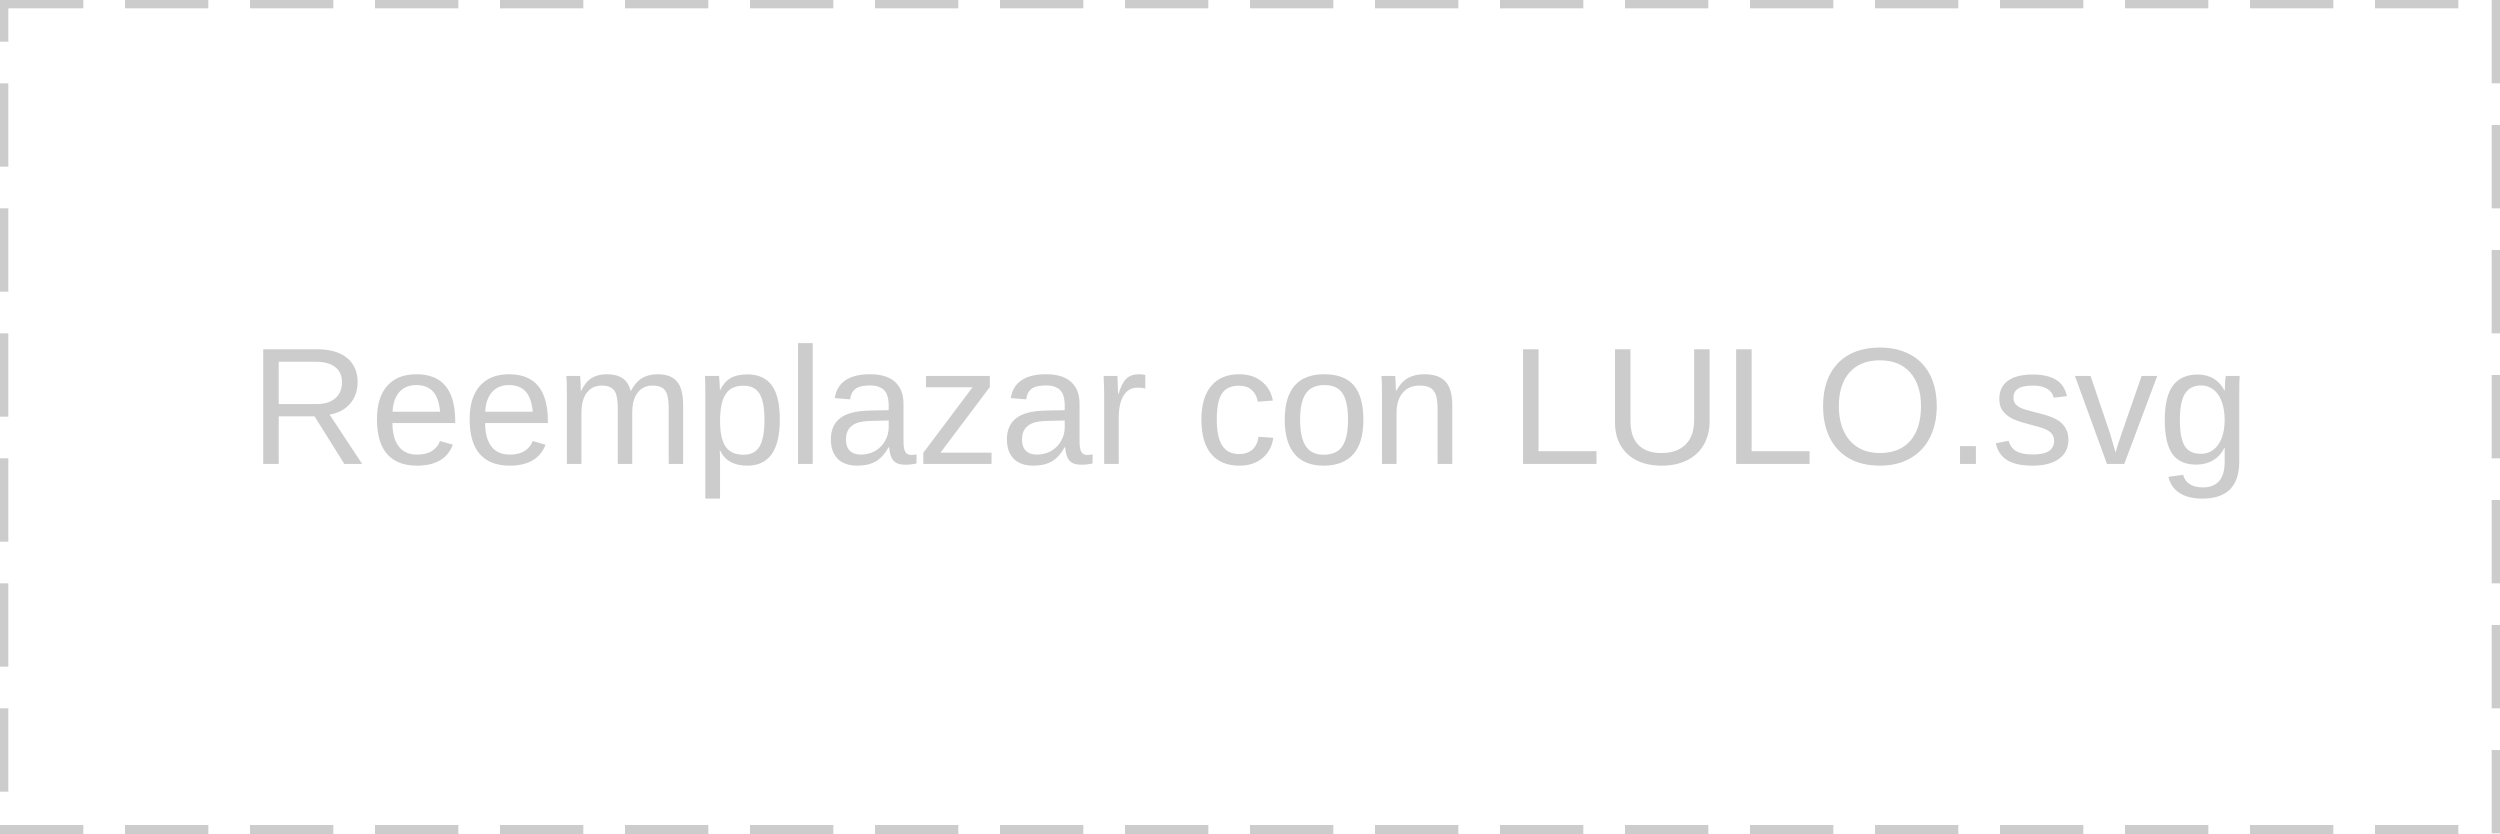
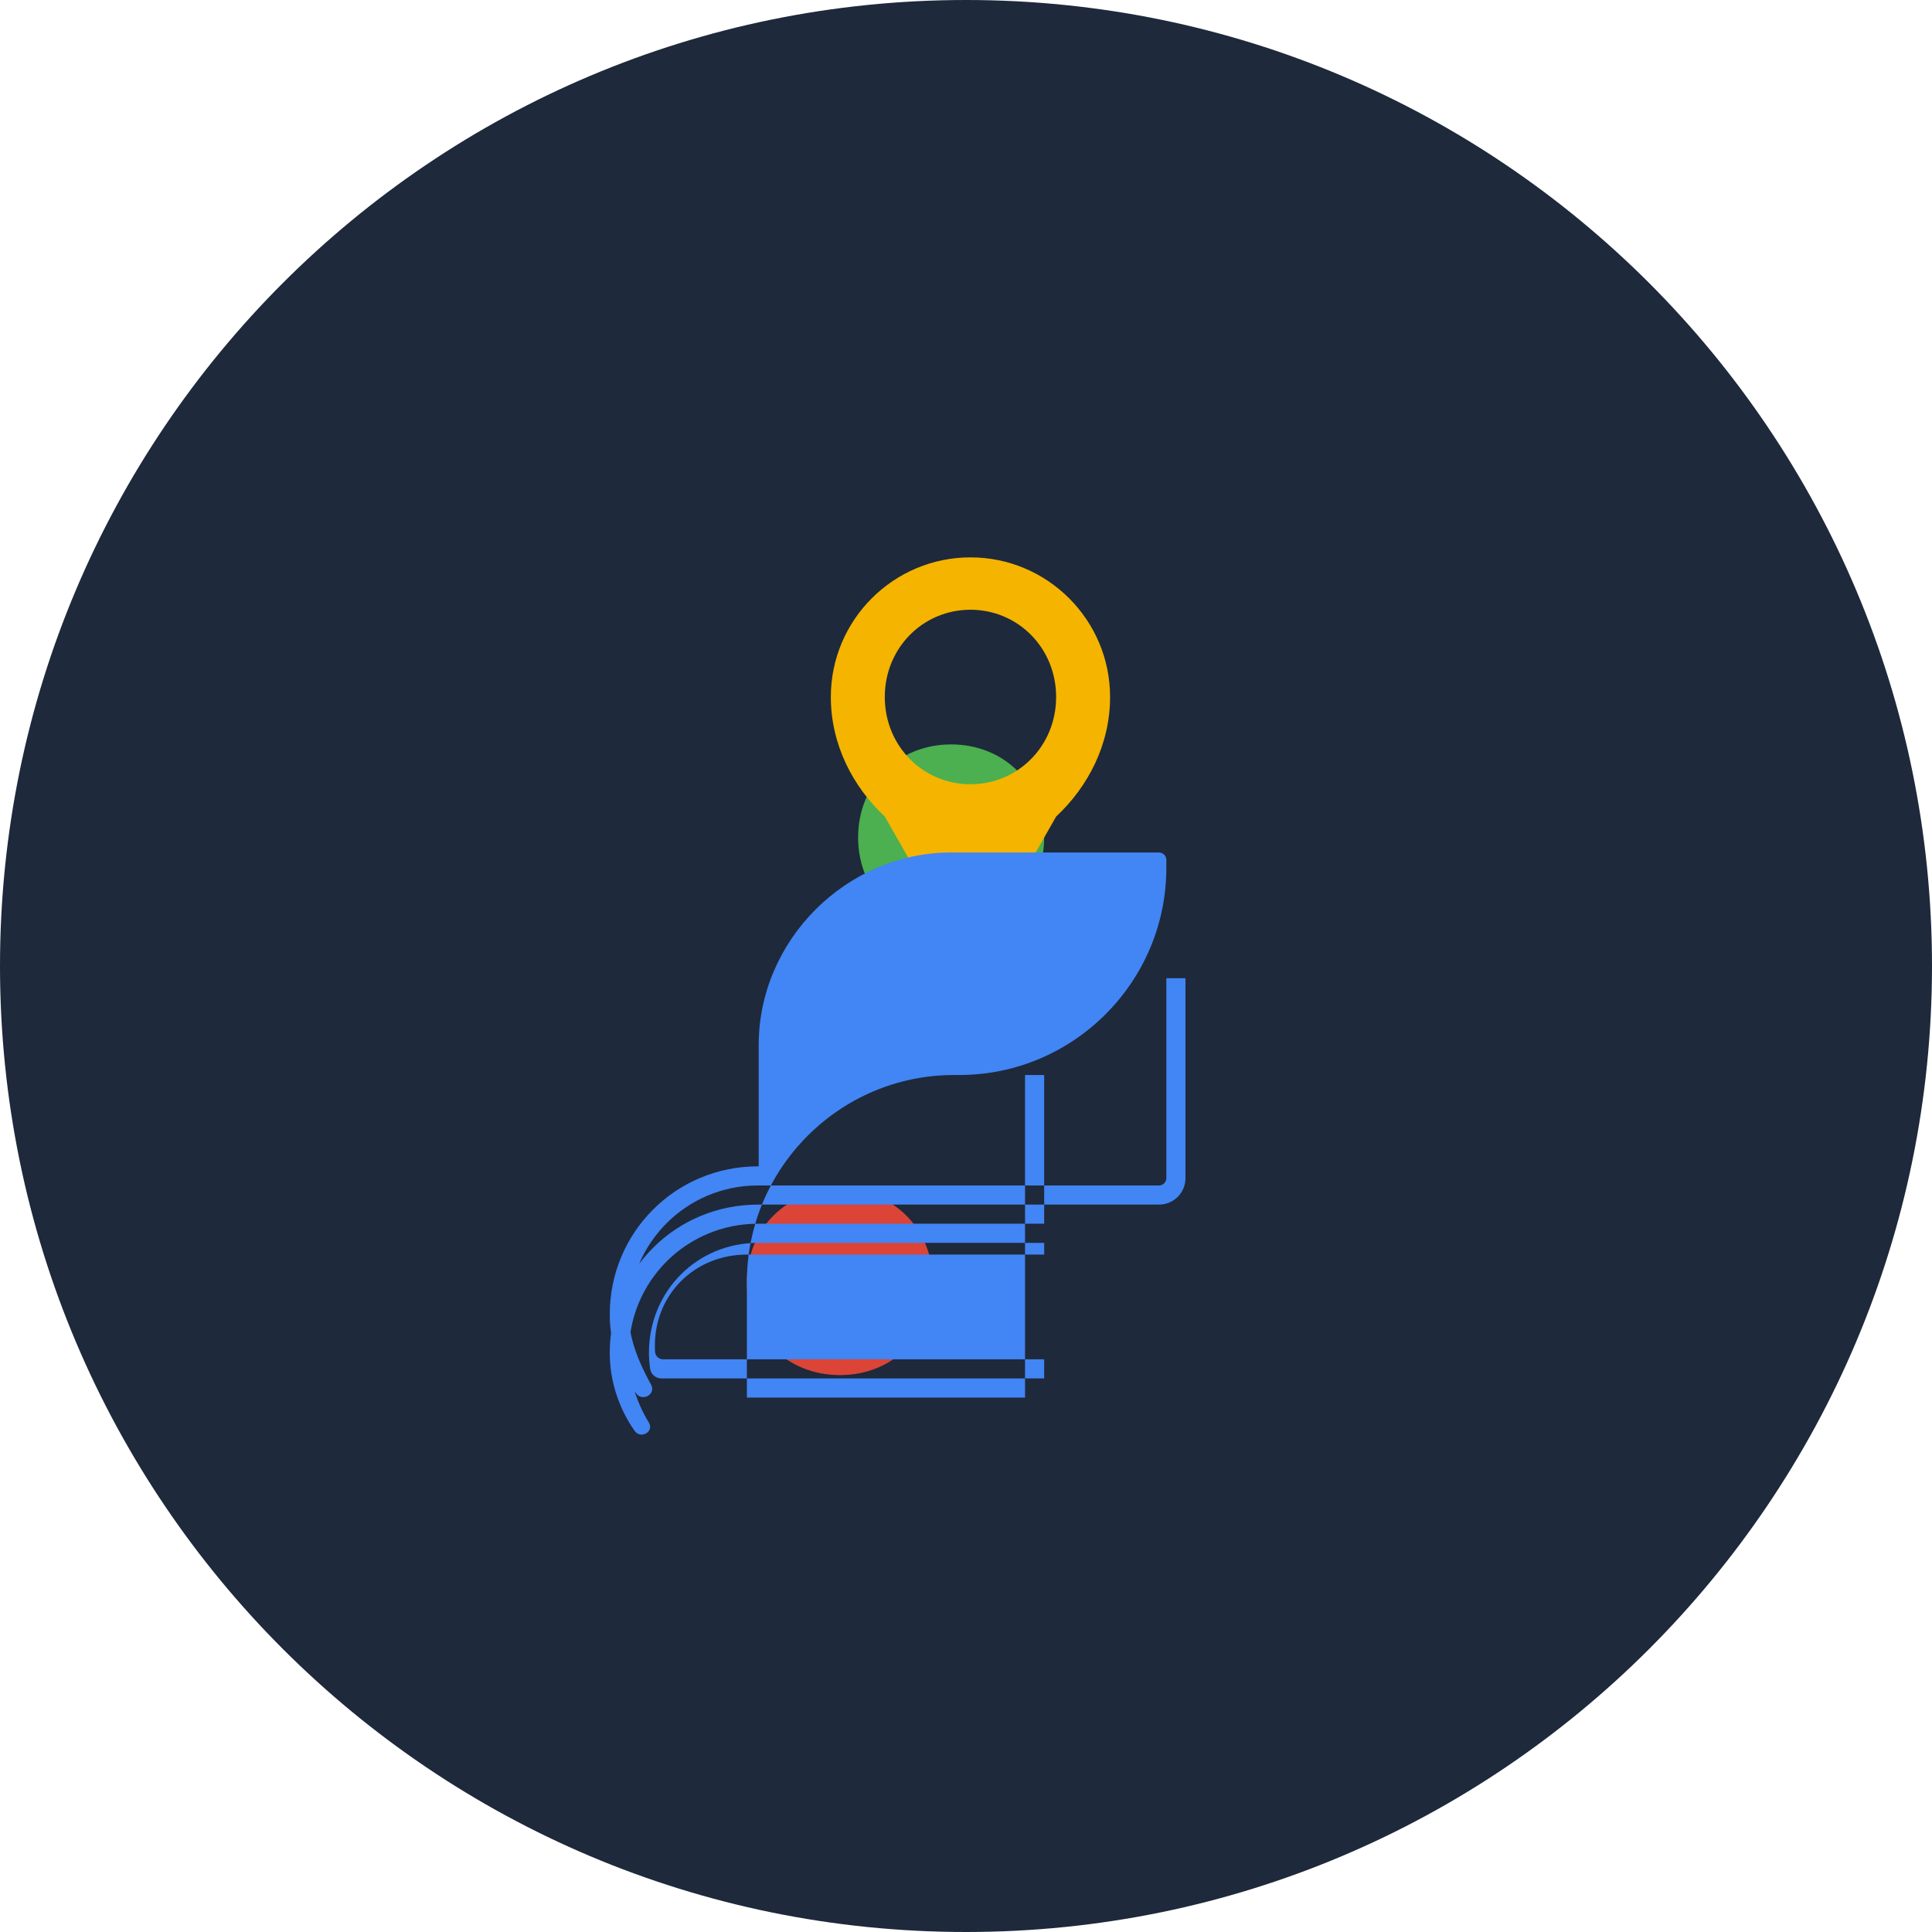
- <svg xmlns="http://www.w3.org/2000/svg" width="300" height="100" viewBox="0 0 300 100">
-   <text x="50%" y="50%" font-family="Arial, sans-serif" font-size="20" fill="#cccccc" text-anchor="middle" dominant-baseline="middle">
-     Reemplazar con LULO.svg
-   </text>
-   <rect width="100%" height="100%" fill="none" stroke="#cccccc" stroke-width="2" stroke-dasharray="10 5" />
+ <svg xmlns="http://www.w3.org/2000/svg" width="986" height="986" viewBox="0 0 986 986" fill="none">
+   <circle cx="493" cy="493" r="493" fill="#1E293B" />
+   <path d="M428.647 701.789C455.805 701.789 476.126 681.468 476.126 654.31C476.126 627.152 455.805 606.831 428.647 606.831C401.488 606.831 381.168 627.152 381.168 654.31C381.168 681.468 401.488 701.789 428.647 701.789Z" fill="#DB4437" />
+   <path d="M532.893 427.391C532.893 454.55 512.572 474.871 485.414 474.871C458.256 474.871 437.935 454.55 437.935 427.391C437.935 400.233 458.256 379.912 485.414 379.912C512.572 379.912 532.893 400.233 532.893 427.391Z" fill="#4CAF50" />
+   <path d="M495.275 284.451C534.57 284.451 566.533 316.414 566.533 355.709C566.533 379.912 555.334 401.488 538.995 416.735C538.995 416.735 495.275 493.562 495.275 493.562C495.275 493.562 451.555 416.735 451.555 416.735C435.216 401.488 424.017 379.912 424.017 355.709C424.017 316.414 455.98 284.451 495.275 284.451ZM495.275 400.233C519.478 400.233 538.995 380.763 538.995 355.709C538.995 330.655 519.478 311.185 495.275 311.185C471.072 311.185 451.555 330.655 451.555 355.709C451.555 380.763 471.072 400.233 495.275 400.233Z" fill="#F4B400" />
+   <path d="M381.168 654.31C381.168 596.115 428.647 548.636 486.842 548.636H489.57C547.765 548.636 595.244 501.157 595.244 442.962V438.83C595.244 436.764 593.551 435.071 591.485 435.071H485.414C431.954 435.071 387.201 479.825 387.201 533.285V595.244H386.842C344.839 595.244 311.185 628.898 311.185 670.901C311.185 686.148 316.414 700.534 324.737 711.233C326.101 713.067 328.431 713.56 330.563 712.44C332.695 711.32 333.454 708.924 332.334 706.792C325.299 694.027 320.937 682.339 320.937 670.901C320.937 634.405 350.346 605.006 386.842 605.006H591.485C593.551 605.006 595.244 603.313 595.244 601.247V499.231H605.006V601.247C605.006 608.824 598.937 614.768 591.485 614.768H386.842C344.839 614.768 311.185 648.422 311.185 690.425C311.185 705.244 316.086 719.165 323.866 730.221C325.164 732.121 327.427 732.68 329.493 731.667C331.559 730.655 332.451 728.324 331.285 726.258C324.086 714.437 320.937 702.516 320.937 690.425C320.937 653.929 350.346 624.53 386.842 624.53H532.893V634.292H386.842C355.805 634.292 331.185 658.91 331.185 690.425C331.185 693.153 331.423 695.881 331.792 698.542C332.227 701.442 334.693 703.485 337.592 703.485H532.893V693.723H338.463C336.086 693.723 334.327 691.89 334.258 689.559C334.223 688.581 334.223 687.602 334.223 686.624C334.223 660.602 354.544 640.281 381.168 640.281H532.893V548.636H523.131V634.292V640.281V693.723V703.485V713.247H428.647H381.168V701.789V654.31Z" fill="#4285F4" />
</svg>
